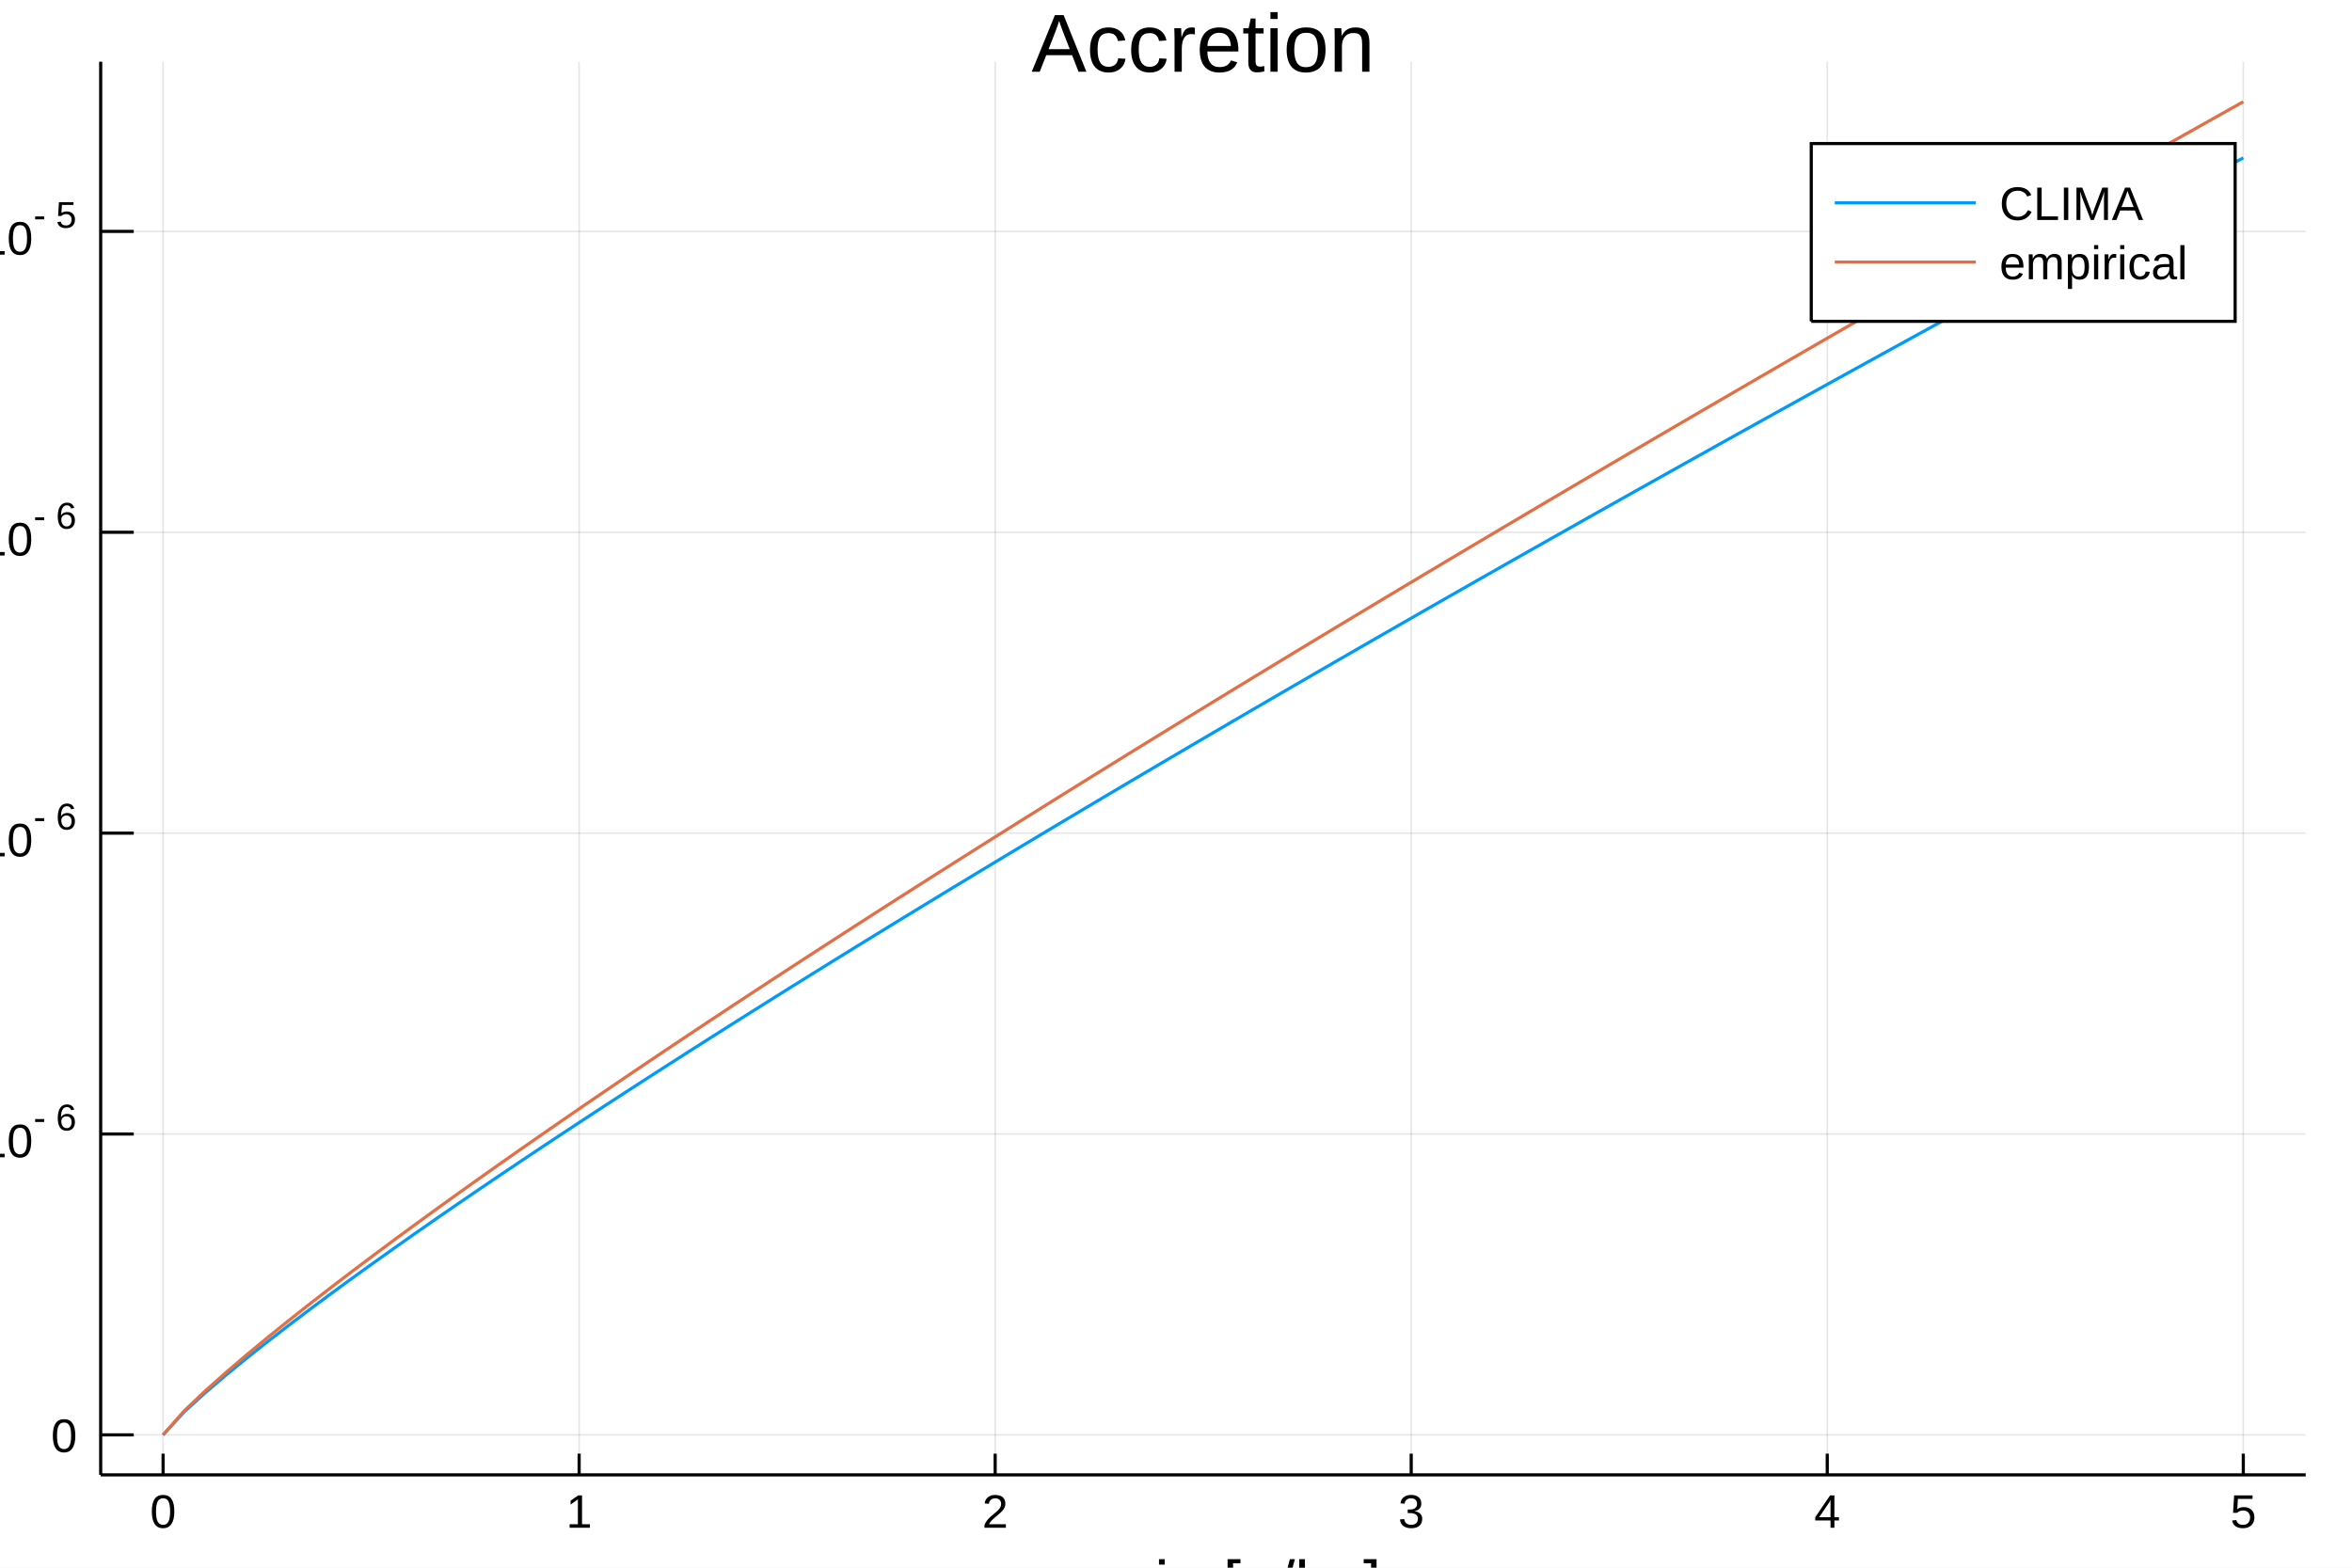
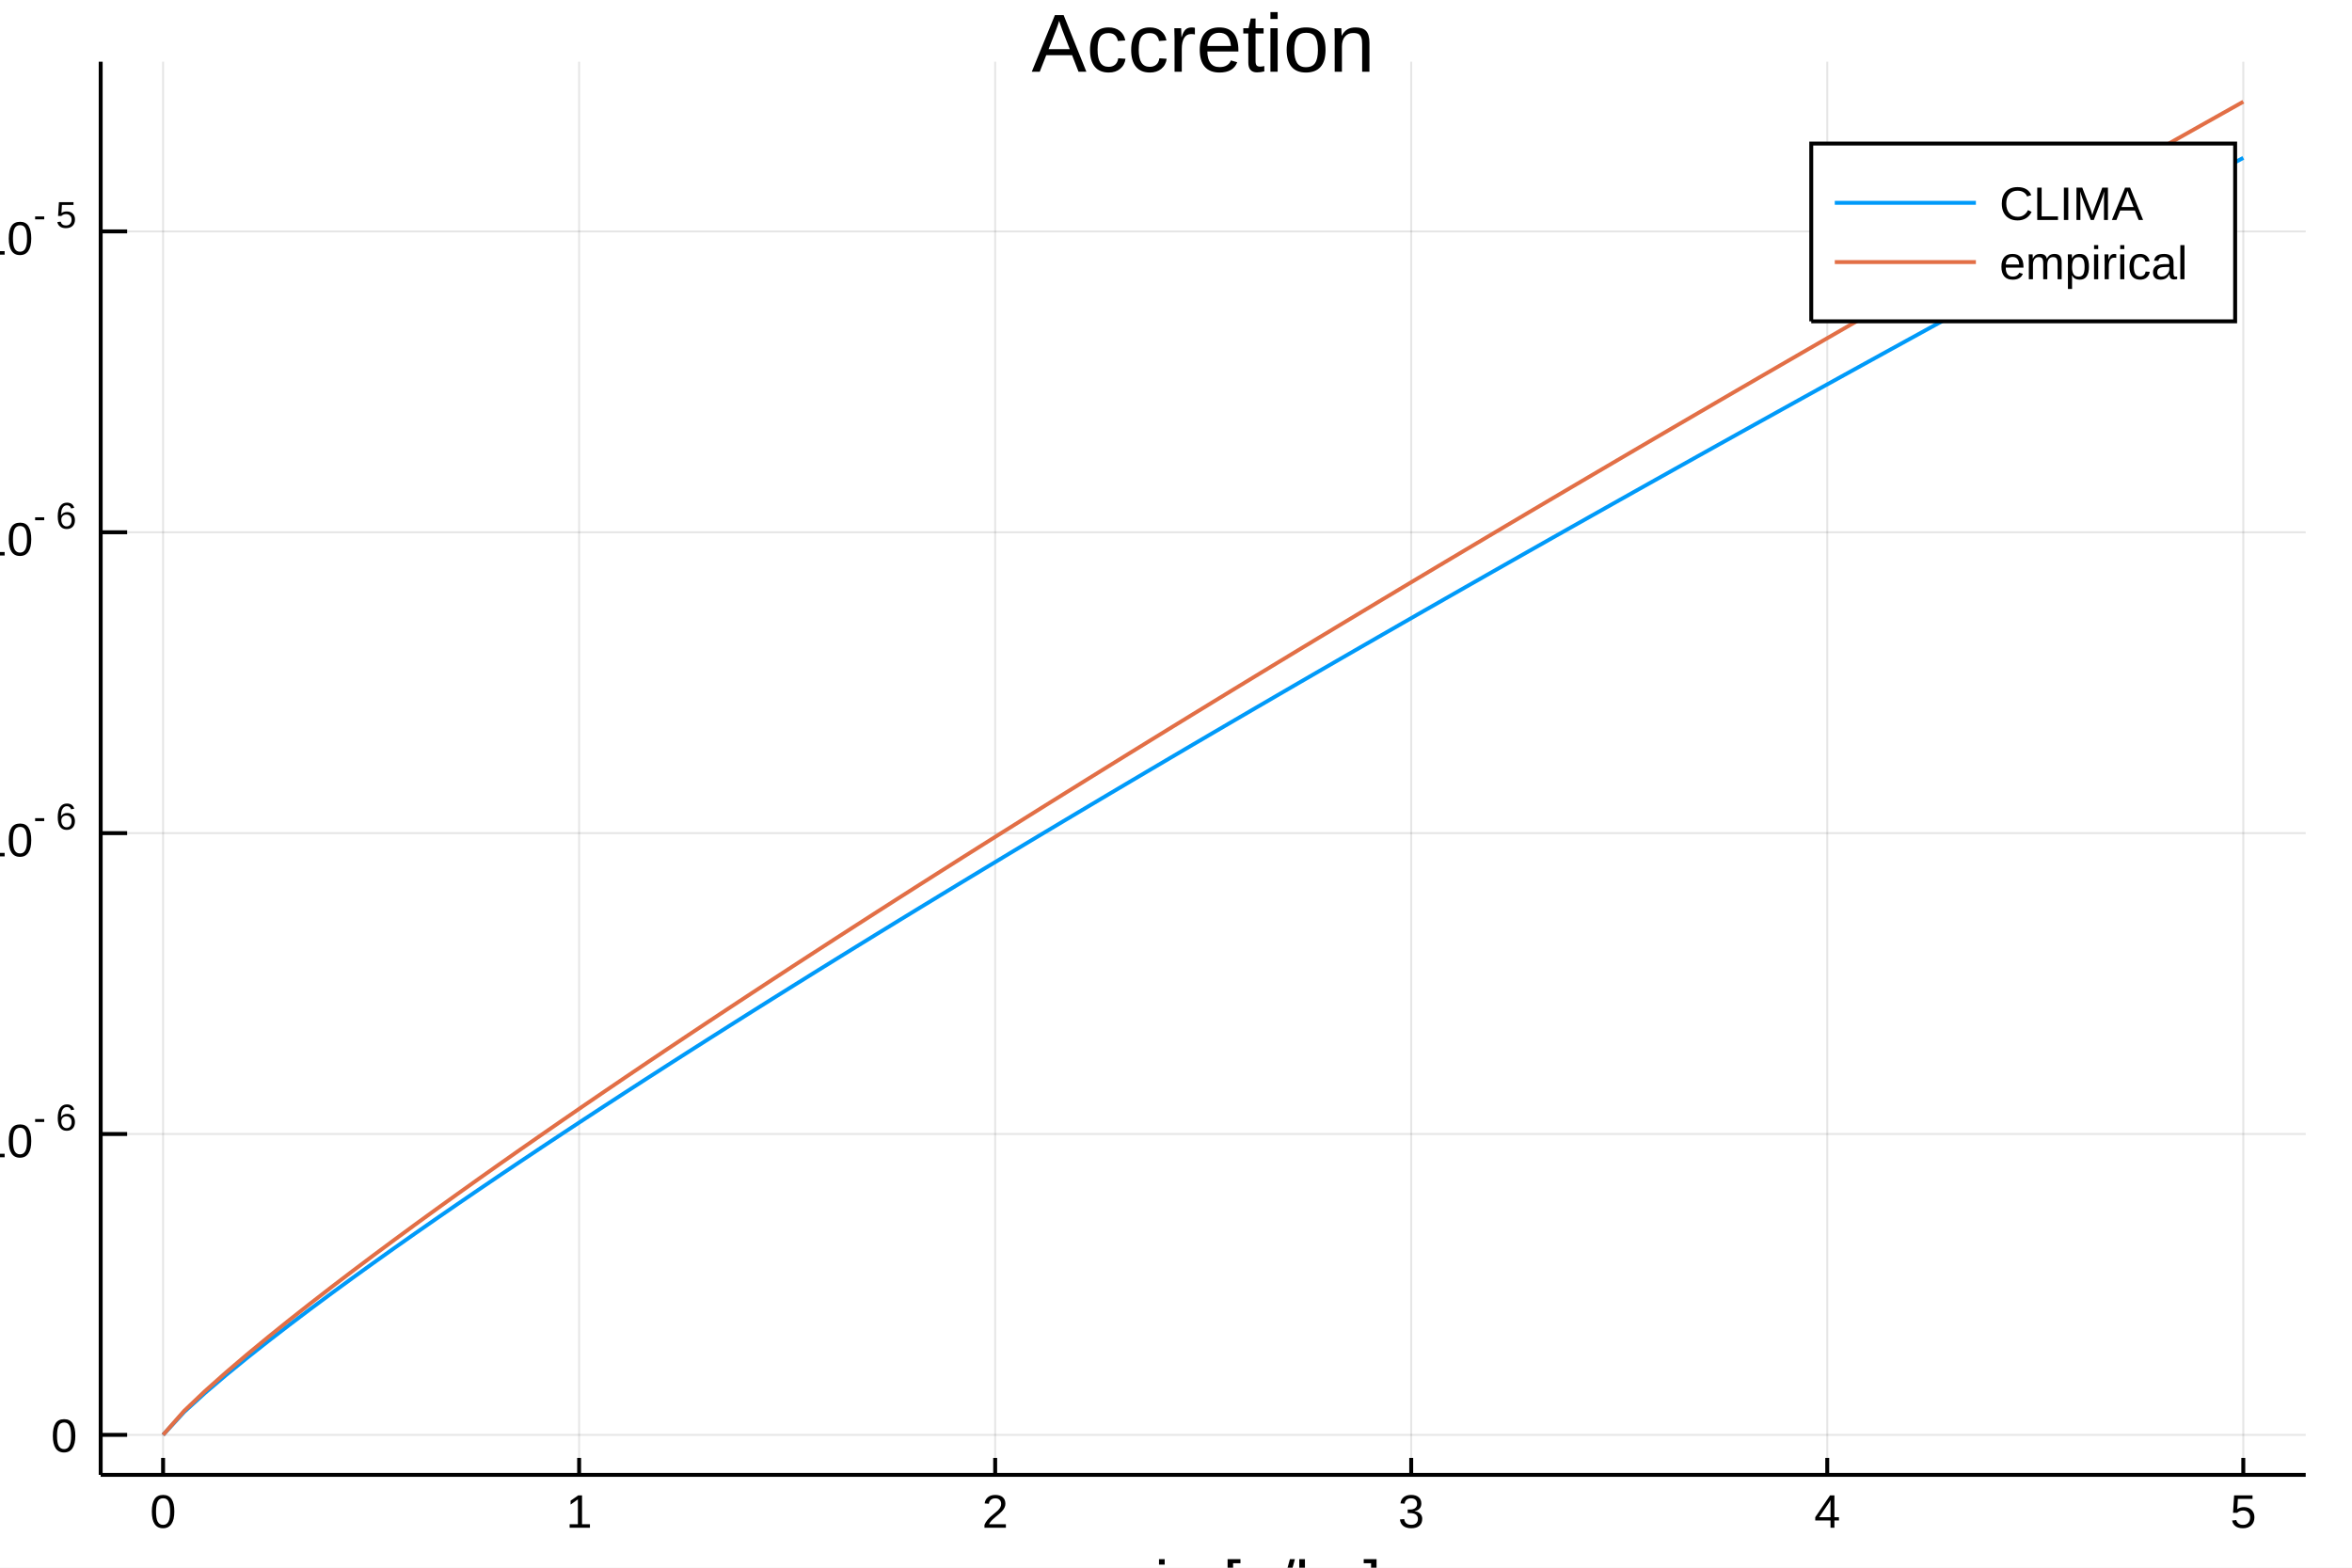
<svg xmlns="http://www.w3.org/2000/svg" width="600" height="400" viewBox="0 0 2400 1600">
  <defs>
-     <clipPath id="clip4100">
+     <clipPath id="clip9200">
      <rect x="0" y="0" width="2400" height="1600" />
    </clipPath>
  </defs>
-   <path clip-path="url(#clip4100)" d=" M0 1600 L2400 1600 L2400 0 L0 0  Z   " fill="#ffffff" fill-rule="evenodd" fill-opacity="1" />
+   <path clip-path="url(#clip9200)" d=" M0 1600 L2400 1600 L2400 0 L0 0  Z   " fill="#ffffff" fill-rule="evenodd" fill-opacity="1" />
  <defs>
-     <clipPath id="clip4101">
+     <clipPath id="clip9201">
      <rect x="480" y="0" width="1681" height="1600" />
    </clipPath>
  </defs>
-   <path clip-path="url(#clip4100)" d=" M102.74 1505.26 L2352.76 1505.26 L2352.76 62.992 L102.74 62.992  Z   " fill="#ffffff" fill-rule="evenodd" fill-opacity="1" />
+   <path clip-path="url(#clip9200)" d=" M102.74 1505.26 L2352.76 1505.26 L2352.76 62.992 L102.74 62.992  Z   " fill="#ffffff" fill-rule="evenodd" fill-opacity="1" />
  <defs>
-     <clipPath id="clip4102">
+     <clipPath id="clip9202">
      <rect x="102" y="62" width="2251" height="1443" />
    </clipPath>
  </defs>
-   <polyline clip-path="url(#clip4102)" style="stroke:#000000; stroke-width:1.6; stroke-opacity:0.1; fill:none" points="   166.416,1505.26 166.416,62.992    " />
-   <polyline clip-path="url(#clip4102)" style="stroke:#000000; stroke-width:1.6; stroke-opacity:0.1; fill:none" points="   590.948,1505.26 590.948,62.992    " />
-   <polyline clip-path="url(#clip4102)" style="stroke:#000000; stroke-width:1.6; stroke-opacity:0.1; fill:none" points="   1015.48,1505.26 1015.48,62.992    " />
-   <polyline clip-path="url(#clip4102)" style="stroke:#000000; stroke-width:1.6; stroke-opacity:0.1; fill:none" points="   1440.01,1505.26 1440.01,62.992    " />
-   <polyline clip-path="url(#clip4102)" style="stroke:#000000; stroke-width:1.6; stroke-opacity:0.1; fill:none" points="   1864.54,1505.26 1864.54,62.992    " />
-   <polyline clip-path="url(#clip4102)" style="stroke:#000000; stroke-width:1.6; stroke-opacity:0.1; fill:none" points="   2289.08,1505.26 2289.08,62.992    " />
-   <polyline clip-path="url(#clip4102)" style="stroke:#000000; stroke-width:1.6; stroke-opacity:0.1; fill:none" points="   102.74,1464.45 2352.76,1464.45    " />
-   <polyline clip-path="url(#clip4102)" style="stroke:#000000; stroke-width:1.6; stroke-opacity:0.1; fill:none" points="   102.74,1157.38 2352.76,1157.38    " />
-   <polyline clip-path="url(#clip4102)" style="stroke:#000000; stroke-width:1.6; stroke-opacity:0.1; fill:none" points="   102.74,850.308 2352.76,850.308    " />
-   <polyline clip-path="url(#clip4102)" style="stroke:#000000; stroke-width:1.6; stroke-opacity:0.1; fill:none" points="   102.74,543.235 2352.76,543.235    " />
-   <polyline clip-path="url(#clip4102)" style="stroke:#000000; stroke-width:1.6; stroke-opacity:0.1; fill:none" points="   102.74,236.162 2352.76,236.162    " />
-   <polyline clip-path="url(#clip4100)" style="stroke:#000000; stroke-width:3.2; stroke-opacity:1; fill:none" points="   102.74,1505.26 2352.76,1505.26    " />
-   <polyline clip-path="url(#clip4100)" style="stroke:#000000; stroke-width:3.2; stroke-opacity:1; fill:none" points="   102.74,1505.26 102.74,62.992    " />
-   <polyline clip-path="url(#clip4100)" style="stroke:#000000; stroke-width:3.2; stroke-opacity:1; fill:none" points="   166.416,1505.26 166.416,1483.63    " />
-   <polyline clip-path="url(#clip4100)" style="stroke:#000000; stroke-width:3.2; stroke-opacity:1; fill:none" points="   590.948,1505.26 590.948,1483.63    " />
-   <polyline clip-path="url(#clip4100)" style="stroke:#000000; stroke-width:3.2; stroke-opacity:1; fill:none" points="   1015.48,1505.26 1015.48,1483.63    " />
-   <polyline clip-path="url(#clip4100)" style="stroke:#000000; stroke-width:3.2; stroke-opacity:1; fill:none" points="   1440.01,1505.26 1440.01,1483.63    " />
-   <polyline clip-path="url(#clip4100)" style="stroke:#000000; stroke-width:3.2; stroke-opacity:1; fill:none" points="   1864.54,1505.26 1864.54,1483.63    " />
-   <polyline clip-path="url(#clip4100)" style="stroke:#000000; stroke-width:3.2; stroke-opacity:1; fill:none" points="   2289.08,1505.26 2289.08,1483.63    " />
-   <polyline clip-path="url(#clip4100)" style="stroke:#000000; stroke-width:3.2; stroke-opacity:1; fill:none" points="   102.74,1464.45 136.49,1464.45    " />
-   <polyline clip-path="url(#clip4100)" style="stroke:#000000; stroke-width:3.2; stroke-opacity:1; fill:none" points="   102.74,1157.38 136.49,1157.38    " />
-   <polyline clip-path="url(#clip4100)" style="stroke:#000000; stroke-width:3.2; stroke-opacity:1; fill:none" points="   102.74,850.308 136.49,850.308    " />
-   <polyline clip-path="url(#clip4100)" style="stroke:#000000; stroke-width:3.2; stroke-opacity:1; fill:none" points="   102.74,543.235 136.49,543.235    " />
-   <polyline clip-path="url(#clip4100)" style="stroke:#000000; stroke-width:3.2; stroke-opacity:1; fill:none" points="   102.74,236.162 136.49,236.162    " />
-   <g clip-path="url(#clip4100)">
+   <polyline clip-path="url(#clip9202)" style="stroke:#000000; stroke-width:2; stroke-opacity:0.1; fill:none" points="   166.416,1505.26 166.416,62.992    " />
+   <polyline clip-path="url(#clip9202)" style="stroke:#000000; stroke-width:2; stroke-opacity:0.1; fill:none" points="   590.948,1505.26 590.948,62.992    " />
+   <polyline clip-path="url(#clip9202)" style="stroke:#000000; stroke-width:2; stroke-opacity:0.1; fill:none" points="   1015.48,1505.26 1015.48,62.992    " />
+   <polyline clip-path="url(#clip9202)" style="stroke:#000000; stroke-width:2; stroke-opacity:0.1; fill:none" points="   1440.01,1505.26 1440.01,62.992    " />
+   <polyline clip-path="url(#clip9202)" style="stroke:#000000; stroke-width:2; stroke-opacity:0.1; fill:none" points="   1864.54,1505.26 1864.54,62.992    " />
+   <polyline clip-path="url(#clip9202)" style="stroke:#000000; stroke-width:2; stroke-opacity:0.1; fill:none" points="   2289.08,1505.26 2289.08,62.992    " />
+   <polyline clip-path="url(#clip9202)" style="stroke:#000000; stroke-width:2; stroke-opacity:0.1; fill:none" points="   102.74,1464.45 2352.76,1464.45    " />
+   <polyline clip-path="url(#clip9202)" style="stroke:#000000; stroke-width:2; stroke-opacity:0.1; fill:none" points="   102.74,1157.38 2352.76,1157.38    " />
+   <polyline clip-path="url(#clip9202)" style="stroke:#000000; stroke-width:2; stroke-opacity:0.1; fill:none" points="   102.74,850.308 2352.76,850.308    " />
+   <polyline clip-path="url(#clip9202)" style="stroke:#000000; stroke-width:2; stroke-opacity:0.1; fill:none" points="   102.74,543.235 2352.76,543.235    " />
+   <polyline clip-path="url(#clip9202)" style="stroke:#000000; stroke-width:2; stroke-opacity:0.1; fill:none" points="   102.74,236.162 2352.76,236.162    " />
+   <polyline clip-path="url(#clip9200)" style="stroke:#000000; stroke-width:4; stroke-opacity:1; fill:none" points="   102.74,1505.26 2352.76,1505.26    " />
+   <polyline clip-path="url(#clip9200)" style="stroke:#000000; stroke-width:4; stroke-opacity:1; fill:none" points="   102.74,1505.26 102.74,62.992    " />
+   <polyline clip-path="url(#clip9200)" style="stroke:#000000; stroke-width:4; stroke-opacity:1; fill:none" points="   166.416,1505.26 166.416,1487.95    " />
+   <polyline clip-path="url(#clip9200)" style="stroke:#000000; stroke-width:4; stroke-opacity:1; fill:none" points="   590.948,1505.26 590.948,1487.95    " />
+   <polyline clip-path="url(#clip9200)" style="stroke:#000000; stroke-width:4; stroke-opacity:1; fill:none" points="   1015.48,1505.26 1015.48,1487.95    " />
+   <polyline clip-path="url(#clip9200)" style="stroke:#000000; stroke-width:4; stroke-opacity:1; fill:none" points="   1440.01,1505.26 1440.01,1487.95    " />
+   <polyline clip-path="url(#clip9200)" style="stroke:#000000; stroke-width:4; stroke-opacity:1; fill:none" points="   1864.54,1505.26 1864.54,1487.95    " />
+   <polyline clip-path="url(#clip9200)" style="stroke:#000000; stroke-width:4; stroke-opacity:1; fill:none" points="   2289.08,1505.26 2289.08,1487.95    " />
+   <polyline clip-path="url(#clip9200)" style="stroke:#000000; stroke-width:4; stroke-opacity:1; fill:none" points="   102.74,1464.45 129.74,1464.45    " />
+   <polyline clip-path="url(#clip9200)" style="stroke:#000000; stroke-width:4; stroke-opacity:1; fill:none" points="   102.74,1157.38 129.74,1157.38    " />
+   <polyline clip-path="url(#clip9200)" style="stroke:#000000; stroke-width:4; stroke-opacity:1; fill:none" points="   102.74,850.308 129.74,850.308    " />
+   <polyline clip-path="url(#clip9200)" style="stroke:#000000; stroke-width:4; stroke-opacity:1; fill:none" points="   102.74,543.235 129.74,543.235    " />
+   <polyline clip-path="url(#clip9200)" style="stroke:#000000; stroke-width:4; stroke-opacity:1; fill:none" points="   102.74,236.162 129.74,236.162    " />
+   <g clip-path="url(#clip9200)">
    <text style="fill:#000000; fill-opacity:1; font-family:Arial,Helvetica Neue,Helvetica,sans-serif; font-size:48px; text-anchor:middle;" transform="rotate(0, 166.416, 1559.26)" x="166.416" y="1559.26">0</text>
  </g>
-   <g clip-path="url(#clip4100)">
+   <g clip-path="url(#clip9200)">
    <text style="fill:#000000; fill-opacity:1; font-family:Arial,Helvetica Neue,Helvetica,sans-serif; font-size:48px; text-anchor:middle;" transform="rotate(0, 590.948, 1559.26)" x="590.948" y="1559.26">1</text>
  </g>
-   <g clip-path="url(#clip4100)">
+   <g clip-path="url(#clip9200)">
    <text style="fill:#000000; fill-opacity:1; font-family:Arial,Helvetica Neue,Helvetica,sans-serif; font-size:48px; text-anchor:middle;" transform="rotate(0, 1015.48, 1559.26)" x="1015.48" y="1559.26">2</text>
  </g>
-   <g clip-path="url(#clip4100)">
+   <g clip-path="url(#clip9200)">
    <text style="fill:#000000; fill-opacity:1; font-family:Arial,Helvetica Neue,Helvetica,sans-serif; font-size:48px; text-anchor:middle;" transform="rotate(0, 1440.01, 1559.26)" x="1440.01" y="1559.26">3</text>
  </g>
-   <g clip-path="url(#clip4100)">
+   <g clip-path="url(#clip9200)">
    <text style="fill:#000000; fill-opacity:1; font-family:Arial,Helvetica Neue,Helvetica,sans-serif; font-size:48px; text-anchor:middle;" transform="rotate(0, 1864.54, 1559.26)" x="1864.54" y="1559.26">4</text>
  </g>
-   <g clip-path="url(#clip4100)">
+   <g clip-path="url(#clip9200)">
    <text style="fill:#000000; fill-opacity:1; font-family:Arial,Helvetica Neue,Helvetica,sans-serif; font-size:48px; text-anchor:middle;" transform="rotate(0, 2289.08, 1559.26)" x="2289.08" y="1559.26">5</text>
  </g>
-   <g clip-path="url(#clip4100)">
+   <g clip-path="url(#clip9200)">
    <text style="fill:#000000; fill-opacity:1; font-family:Arial,Helvetica Neue,Helvetica,sans-serif; font-size:48px; text-anchor:end;" transform="rotate(0, 78.7402, 1481.95)" x="78.74" y="1481.95">0</text>
  </g>
-   <g clip-path="url(#clip4100)">
+   <g clip-path="url(#clip9200)">
    <text style="fill:#000000; fill-opacity:1; font-family:Arial,Helvetica Neue,Helvetica,sans-serif; font-size:48px; text-anchor:start;" transform="rotate(0, -114.384, 1181.11)" x="-114.384" y="1181.11">2.5×10</text>
  </g>
-   <g clip-path="url(#clip4100)">
+   <g clip-path="url(#clip9200)">
    <text style="fill:#000000; fill-opacity:1; font-family:Arial,Helvetica Neue,Helvetica,sans-serif; font-size:38px; text-anchor:start;" transform="rotate(0, 34.1563, 1153.7)" x="34.156" y="1153.7">-</text>
  </g>
-   <g clip-path="url(#clip4100)">
+   <g clip-path="url(#clip9200)">
    <text style="fill:#000000; fill-opacity:1; font-family:Arial,Helvetica Neue,Helvetica,sans-serif; font-size:38px; text-anchor:start;" transform="rotate(0, 56.9958, 1153.7)" x="56.996" y="1153.7">6</text>
  </g>
-   <g clip-path="url(#clip4100)">
+   <g clip-path="url(#clip9200)">
    <text style="fill:#000000; fill-opacity:1; font-family:Arial,Helvetica Neue,Helvetica,sans-serif; font-size:48px; text-anchor:start;" transform="rotate(0, -114.384, 874.036)" x="-114.384" y="874.036">5.0×10</text>
  </g>
-   <g clip-path="url(#clip4100)">
+   <g clip-path="url(#clip9200)">
    <text style="fill:#000000; fill-opacity:1; font-family:Arial,Helvetica Neue,Helvetica,sans-serif; font-size:38px; text-anchor:start;" transform="rotate(0, 34.1563, 846.625)" x="34.156" y="846.625">-</text>
  </g>
-   <g clip-path="url(#clip4100)">
+   <g clip-path="url(#clip9200)">
    <text style="fill:#000000; fill-opacity:1; font-family:Arial,Helvetica Neue,Helvetica,sans-serif; font-size:38px; text-anchor:start;" transform="rotate(0, 56.9958, 846.625)" x="56.996" y="846.625">6</text>
  </g>
-   <g clip-path="url(#clip4100)">
+   <g clip-path="url(#clip9200)">
    <text style="fill:#000000; fill-opacity:1; font-family:Arial,Helvetica Neue,Helvetica,sans-serif; font-size:48px; text-anchor:start;" transform="rotate(0, -114.384, 566.963)" x="-114.384" y="566.963">7.5×10</text>
  </g>
-   <g clip-path="url(#clip4100)">
+   <g clip-path="url(#clip9200)">
    <text style="fill:#000000; fill-opacity:1; font-family:Arial,Helvetica Neue,Helvetica,sans-serif; font-size:38px; text-anchor:start;" transform="rotate(0, 34.1563, 539.552)" x="34.156" y="539.552">-</text>
  </g>
-   <g clip-path="url(#clip4100)">
+   <g clip-path="url(#clip9200)">
    <text style="fill:#000000; fill-opacity:1; font-family:Arial,Helvetica Neue,Helvetica,sans-serif; font-size:38px; text-anchor:start;" transform="rotate(0, 56.9958, 539.552)" x="56.996" y="539.552">6</text>
  </g>
-   <g clip-path="url(#clip4100)">
+   <g clip-path="url(#clip9200)">
    <text style="fill:#000000; fill-opacity:1; font-family:Arial,Helvetica Neue,Helvetica,sans-serif; font-size:48px; text-anchor:start;" transform="rotate(0, -114.384, 259.89)" x="-114.384" y="259.89">1.0×10</text>
  </g>
-   <g clip-path="url(#clip4100)">
+   <g clip-path="url(#clip9200)">
    <text style="fill:#000000; fill-opacity:1; font-family:Arial,Helvetica Neue,Helvetica,sans-serif; font-size:38px; text-anchor:start;" transform="rotate(0, 34.1563, 232.479)" x="34.156" y="232.479">-</text>
  </g>
-   <g clip-path="url(#clip4100)">
+   <g clip-path="url(#clip9200)">
    <text style="fill:#000000; fill-opacity:1; font-family:Arial,Helvetica Neue,Helvetica,sans-serif; font-size:38px; text-anchor:start;" transform="rotate(0, 56.9958, 232.479)" x="56.996" y="232.479">5</text>
  </g>
-   <g clip-path="url(#clip4100)">
+   <g clip-path="url(#clip9200)">
    <text style="fill:#000000; fill-opacity:1; font-family:Arial,Helvetica Neue,Helvetica,sans-serif; font-size:84px; text-anchor:middle;" transform="rotate(0, 1227.75, 73.2)" x="1227.75" y="73.2">Accretion</text>
  </g>
-   <g clip-path="url(#clip4100)">
+   <g clip-path="url(#clip9200)">
    <text style="fill:#000000; fill-opacity:1; font-family:Arial,Helvetica Neue,Helvetica,sans-serif; font-size:66px; text-anchor:middle;" transform="rotate(0, 1227.75, 1639.12)" x="1227.75" y="1639.12">q_rain [g/kg]</text>
  </g>
-   <g clip-path="url(#clip4100)">
+   <g clip-path="url(#clip9200)">
    <text style="fill:#000000; fill-opacity:1; font-family:Arial,Helvetica Neue,Helvetica,sans-serif; font-size:66px; text-anchor:middle;" transform="rotate(-90, -236.96, 784.126)" x="-236.96" y="784.126">accretion rate [1/s]</text>
  </g>
-   <polyline clip-path="url(#clip4102)" style="stroke:#009af9; stroke-width:3.2; stroke-opacity:1; fill:none" points="   166.42,1464.44 187.861,1441.07 209.302,1421.57 230.743,1403.31 252.184,1385.8 273.625,1368.85 295.066,1352.31 316.507,1336.12 337.948,1320.21 359.389,1304.55    380.83,1289.11 402.271,1273.86 423.712,1258.78 445.153,1243.86 466.593,1229.09 488.034,1214.44 509.475,1199.92 530.916,1185.5 552.357,1171.2 573.798,1156.99    595.239,1142.88 616.68,1128.85 638.121,1114.91 659.562,1101.05 681.003,1087.26 702.444,1073.54 723.885,1059.89 745.326,1046.31 766.767,1032.79 788.208,1019.33    809.649,1005.93 831.09,992.583 852.531,979.29 873.972,966.05 895.413,952.86 916.854,939.717 938.295,926.622 959.736,913.573 981.177,900.567 1002.62,887.604    1024.06,874.682 1045.5,861.801 1066.94,848.959 1088.38,836.155 1109.82,823.388 1131.26,810.658 1152.7,797.963 1174.15,785.302 1195.59,772.675 1217.03,760.081    1238.47,747.519 1259.91,734.988 1281.35,722.488 1302.79,710.018 1324.23,697.577 1345.67,685.165 1367.11,672.781 1388.56,660.425 1410,648.096 1431.44,635.794    1452.88,623.517 1474.32,611.266 1495.76,599.041 1517.2,586.839 1538.64,574.662 1560.08,562.509 1581.52,550.379 1602.97,538.272 1624.41,526.188 1645.85,514.125    1667.29,502.085 1688.73,490.066 1710.17,478.068 1731.61,466.091 1753.05,454.135 1774.49,442.199 1795.93,430.282 1817.37,418.386 1838.82,406.508 1860.26,394.65    1881.7,382.81 1903.14,370.989 1924.58,359.185 1946.02,347.4 1967.46,335.633 1988.9,323.883 2010.34,312.151 2031.78,300.435 2053.23,288.737 2074.67,277.054    2096.11,265.389 2117.55,253.739 2138.99,242.106 2160.43,230.488 2181.87,218.886 2203.31,207.299 2224.75,195.728 2246.19,184.171 2267.64,172.63 2289.08,161.103       " />
-   <polyline clip-path="url(#clip4102)" style="stroke:#e26f46; stroke-width:3.2; stroke-opacity:1; fill:none" points="   166.42,1464.44 187.861,1440.04 209.302,1419.68 230.743,1400.62 252.184,1382.35 273.625,1364.64 295.066,1347.38 316.507,1330.48 337.948,1313.87 359.389,1297.52    380.83,1281.4 402.271,1265.48 423.712,1249.74 445.153,1234.17 466.593,1218.74 488.034,1203.45 509.475,1188.29 530.916,1173.24 552.357,1158.31 573.798,1143.48    595.239,1128.74 616.68,1114.1 638.121,1099.54 659.562,1085.07 681.003,1070.68 702.444,1056.36 723.885,1042.11 745.326,1027.93 766.767,1013.82 788.208,999.764    809.649,985.773 831.09,971.84 852.531,957.964 873.972,944.141 895.413,930.371 916.854,916.651 938.295,902.981 959.736,889.357 981.177,875.78 1002.62,862.247    1024.06,848.757 1045.5,835.31 1066.94,821.903 1088.38,808.537 1109.82,795.209 1131.26,781.919 1152.7,768.665 1174.15,755.448 1195.59,742.266 1217.03,729.118    1238.47,716.004 1259.91,702.922 1281.35,689.873 1302.79,676.855 1324.23,663.867 1345.67,650.91 1367.11,637.981 1388.56,625.082 1410,612.211 1431.44,599.368    1452.88,586.552 1474.32,573.762 1495.76,560.999 1517.2,548.261 1538.64,535.549 1560.08,522.862 1581.52,510.199 1602.97,497.559 1624.41,484.944 1645.85,472.351    1667.29,459.782 1688.73,447.234 1710.17,434.709 1731.61,422.206 1753.05,409.724 1774.49,397.263 1795.93,384.823 1817.37,372.403 1838.82,360.003 1860.26,347.624    1881.7,335.263 1903.14,322.922 1924.58,310.601 1946.02,298.297 1967.46,286.013 1988.9,273.747 2010.34,261.498 2031.78,249.268 2053.23,237.055 2074.67,224.859    2096.11,212.681 2117.55,200.519 2138.99,188.374 2160.43,176.246 2181.87,164.134 2203.31,152.038 2224.75,139.958 2246.19,127.893 2267.64,115.845 2289.08,103.811       " />
-   <path clip-path="url(#clip4100)" d=" M1848.22 327.952 L2280.76 327.952 L2280.76 146.512 L1848.22 146.512  Z   " fill="#ffffff" fill-rule="evenodd" fill-opacity="1" />
-   <polyline clip-path="url(#clip4100)" style="stroke:#000000; stroke-width:3.2; stroke-opacity:1; fill:none" points="   1848.22,327.952 2280.76,327.952 2280.76,146.512 1848.22,146.512 1848.22,327.952    " />
-   <polyline clip-path="url(#clip4100)" style="stroke:#009af9; stroke-width:3.2; stroke-opacity:1; fill:none" points="   1872.22,206.992 2016.22,206.992    " />
-   <g clip-path="url(#clip4100)">
+   <polyline clip-path="url(#clip9202)" style="stroke:#009af9; stroke-width:4; stroke-opacity:1; fill:none" points="   166.42,1464.44 187.861,1441.07 209.302,1421.57 230.743,1403.31 252.184,1385.8 273.625,1368.85 295.066,1352.31 316.507,1336.12 337.948,1320.21 359.389,1304.55    380.83,1289.11 402.271,1273.86 423.712,1258.78 445.153,1243.86 466.593,1229.09 488.034,1214.44 509.475,1199.92 530.916,1185.5 552.357,1171.2 573.798,1156.99    595.239,1142.88 616.68,1128.85 638.121,1114.91 659.562,1101.05 681.003,1087.26 702.444,1073.54 723.885,1059.89 745.326,1046.31 766.767,1032.79 788.208,1019.33    809.649,1005.93 831.09,992.583 852.531,979.29 873.972,966.05 895.413,952.86 916.854,939.717 938.295,926.622 959.736,913.573 981.177,900.567 1002.62,887.604    1024.06,874.682 1045.5,861.801 1066.94,848.959 1088.38,836.155 1109.82,823.388 1131.26,810.658 1152.7,797.963 1174.15,785.302 1195.59,772.675 1217.03,760.081    1238.47,747.519 1259.91,734.988 1281.35,722.488 1302.79,710.018 1324.23,697.577 1345.67,685.165 1367.11,672.781 1388.56,660.425 1410,648.096 1431.44,635.794    1452.88,623.517 1474.32,611.266 1495.76,599.041 1517.2,586.839 1538.64,574.662 1560.08,562.509 1581.52,550.379 1602.97,538.272 1624.41,526.188 1645.85,514.125    1667.29,502.085 1688.73,490.066 1710.17,478.068 1731.61,466.091 1753.05,454.135 1774.49,442.199 1795.93,430.282 1817.37,418.386 1838.82,406.508 1860.26,394.65    1881.7,382.81 1903.14,370.989 1924.58,359.185 1946.02,347.4 1967.46,335.633 1988.9,323.883 2010.34,312.151 2031.78,300.435 2053.23,288.737 2074.67,277.054    2096.11,265.389 2117.55,253.739 2138.99,242.106 2160.43,230.488 2181.87,218.886 2203.31,207.299 2224.75,195.728 2246.19,184.171 2267.64,172.63 2289.08,161.103       " />
+   <polyline clip-path="url(#clip9202)" style="stroke:#e26f46; stroke-width:4; stroke-opacity:1; fill:none" points="   166.42,1464.44 187.861,1440.04 209.302,1419.68 230.743,1400.62 252.184,1382.35 273.625,1364.64 295.066,1347.38 316.507,1330.48 337.948,1313.87 359.389,1297.52    380.83,1281.4 402.271,1265.48 423.712,1249.74 445.153,1234.17 466.593,1218.74 488.034,1203.45 509.475,1188.29 530.916,1173.24 552.357,1158.31 573.798,1143.48    595.239,1128.74 616.68,1114.1 638.121,1099.54 659.562,1085.07 681.003,1070.68 702.444,1056.36 723.885,1042.11 745.326,1027.93 766.767,1013.82 788.208,999.764    809.649,985.773 831.09,971.84 852.531,957.964 873.972,944.141 895.413,930.371 916.854,916.651 938.295,902.981 959.736,889.357 981.177,875.78 1002.62,862.247    1024.06,848.757 1045.5,835.31 1066.94,821.903 1088.38,808.537 1109.82,795.209 1131.26,781.919 1152.7,768.665 1174.15,755.448 1195.59,742.266 1217.03,729.118    1238.47,716.004 1259.91,702.922 1281.35,689.873 1302.79,676.855 1324.23,663.867 1345.67,650.91 1367.11,637.981 1388.56,625.082 1410,612.211 1431.44,599.368    1452.88,586.552 1474.32,573.762 1495.76,560.999 1517.2,548.261 1538.64,535.549 1560.08,522.862 1581.52,510.199 1602.97,497.559 1624.41,484.944 1645.85,472.351    1667.29,459.782 1688.73,447.234 1710.17,434.709 1731.61,422.206 1753.05,409.724 1774.49,397.263 1795.93,384.823 1817.37,372.403 1838.82,360.003 1860.26,347.624    1881.7,335.263 1903.14,322.922 1924.58,310.601 1946.02,298.297 1967.46,286.013 1988.9,273.747 2010.34,261.498 2031.78,249.268 2053.23,237.055 2074.67,224.859    2096.11,212.681 2117.55,200.519 2138.99,188.374 2160.43,176.246 2181.87,164.134 2203.31,152.038 2224.75,139.958 2246.19,127.893 2267.64,115.845 2289.08,103.811       " />
+   <path clip-path="url(#clip9200)" d=" M1848.22 327.952 L2280.76 327.952 L2280.76 146.512 L1848.22 146.512  Z   " fill="#ffffff" fill-rule="evenodd" fill-opacity="1" />
+   <polyline clip-path="url(#clip9200)" style="stroke:#000000; stroke-width:4; stroke-opacity:1; fill:none" points="   1848.22,327.952 2280.76,327.952 2280.76,146.512 1848.22,146.512 1848.22,327.952    " />
+   <polyline clip-path="url(#clip9200)" style="stroke:#009af9; stroke-width:4; stroke-opacity:1; fill:none" points="   1872.22,206.992 2016.22,206.992    " />
+   <g clip-path="url(#clip9200)">
    <text style="fill:#000000; fill-opacity:1; font-family:Arial,Helvetica Neue,Helvetica,sans-serif; font-size:48px; text-anchor:start;" transform="rotate(0, 2040.22, 224.492)" x="2040.22" y="224.492">CLIMA</text>
  </g>
-   <polyline clip-path="url(#clip4100)" style="stroke:#e26f46; stroke-width:3.2; stroke-opacity:1; fill:none" points="   1872.22,267.472 2016.22,267.472    " />
-   <g clip-path="url(#clip4100)">
+   <polyline clip-path="url(#clip9200)" style="stroke:#e26f46; stroke-width:4; stroke-opacity:1; fill:none" points="   1872.22,267.472 2016.22,267.472    " />
+   <g clip-path="url(#clip9200)">
    <text style="fill:#000000; fill-opacity:1; font-family:Arial,Helvetica Neue,Helvetica,sans-serif; font-size:48px; text-anchor:start;" transform="rotate(0, 2040.22, 284.972)" x="2040.22" y="284.972">empirical</text>
  </g>
</svg>
